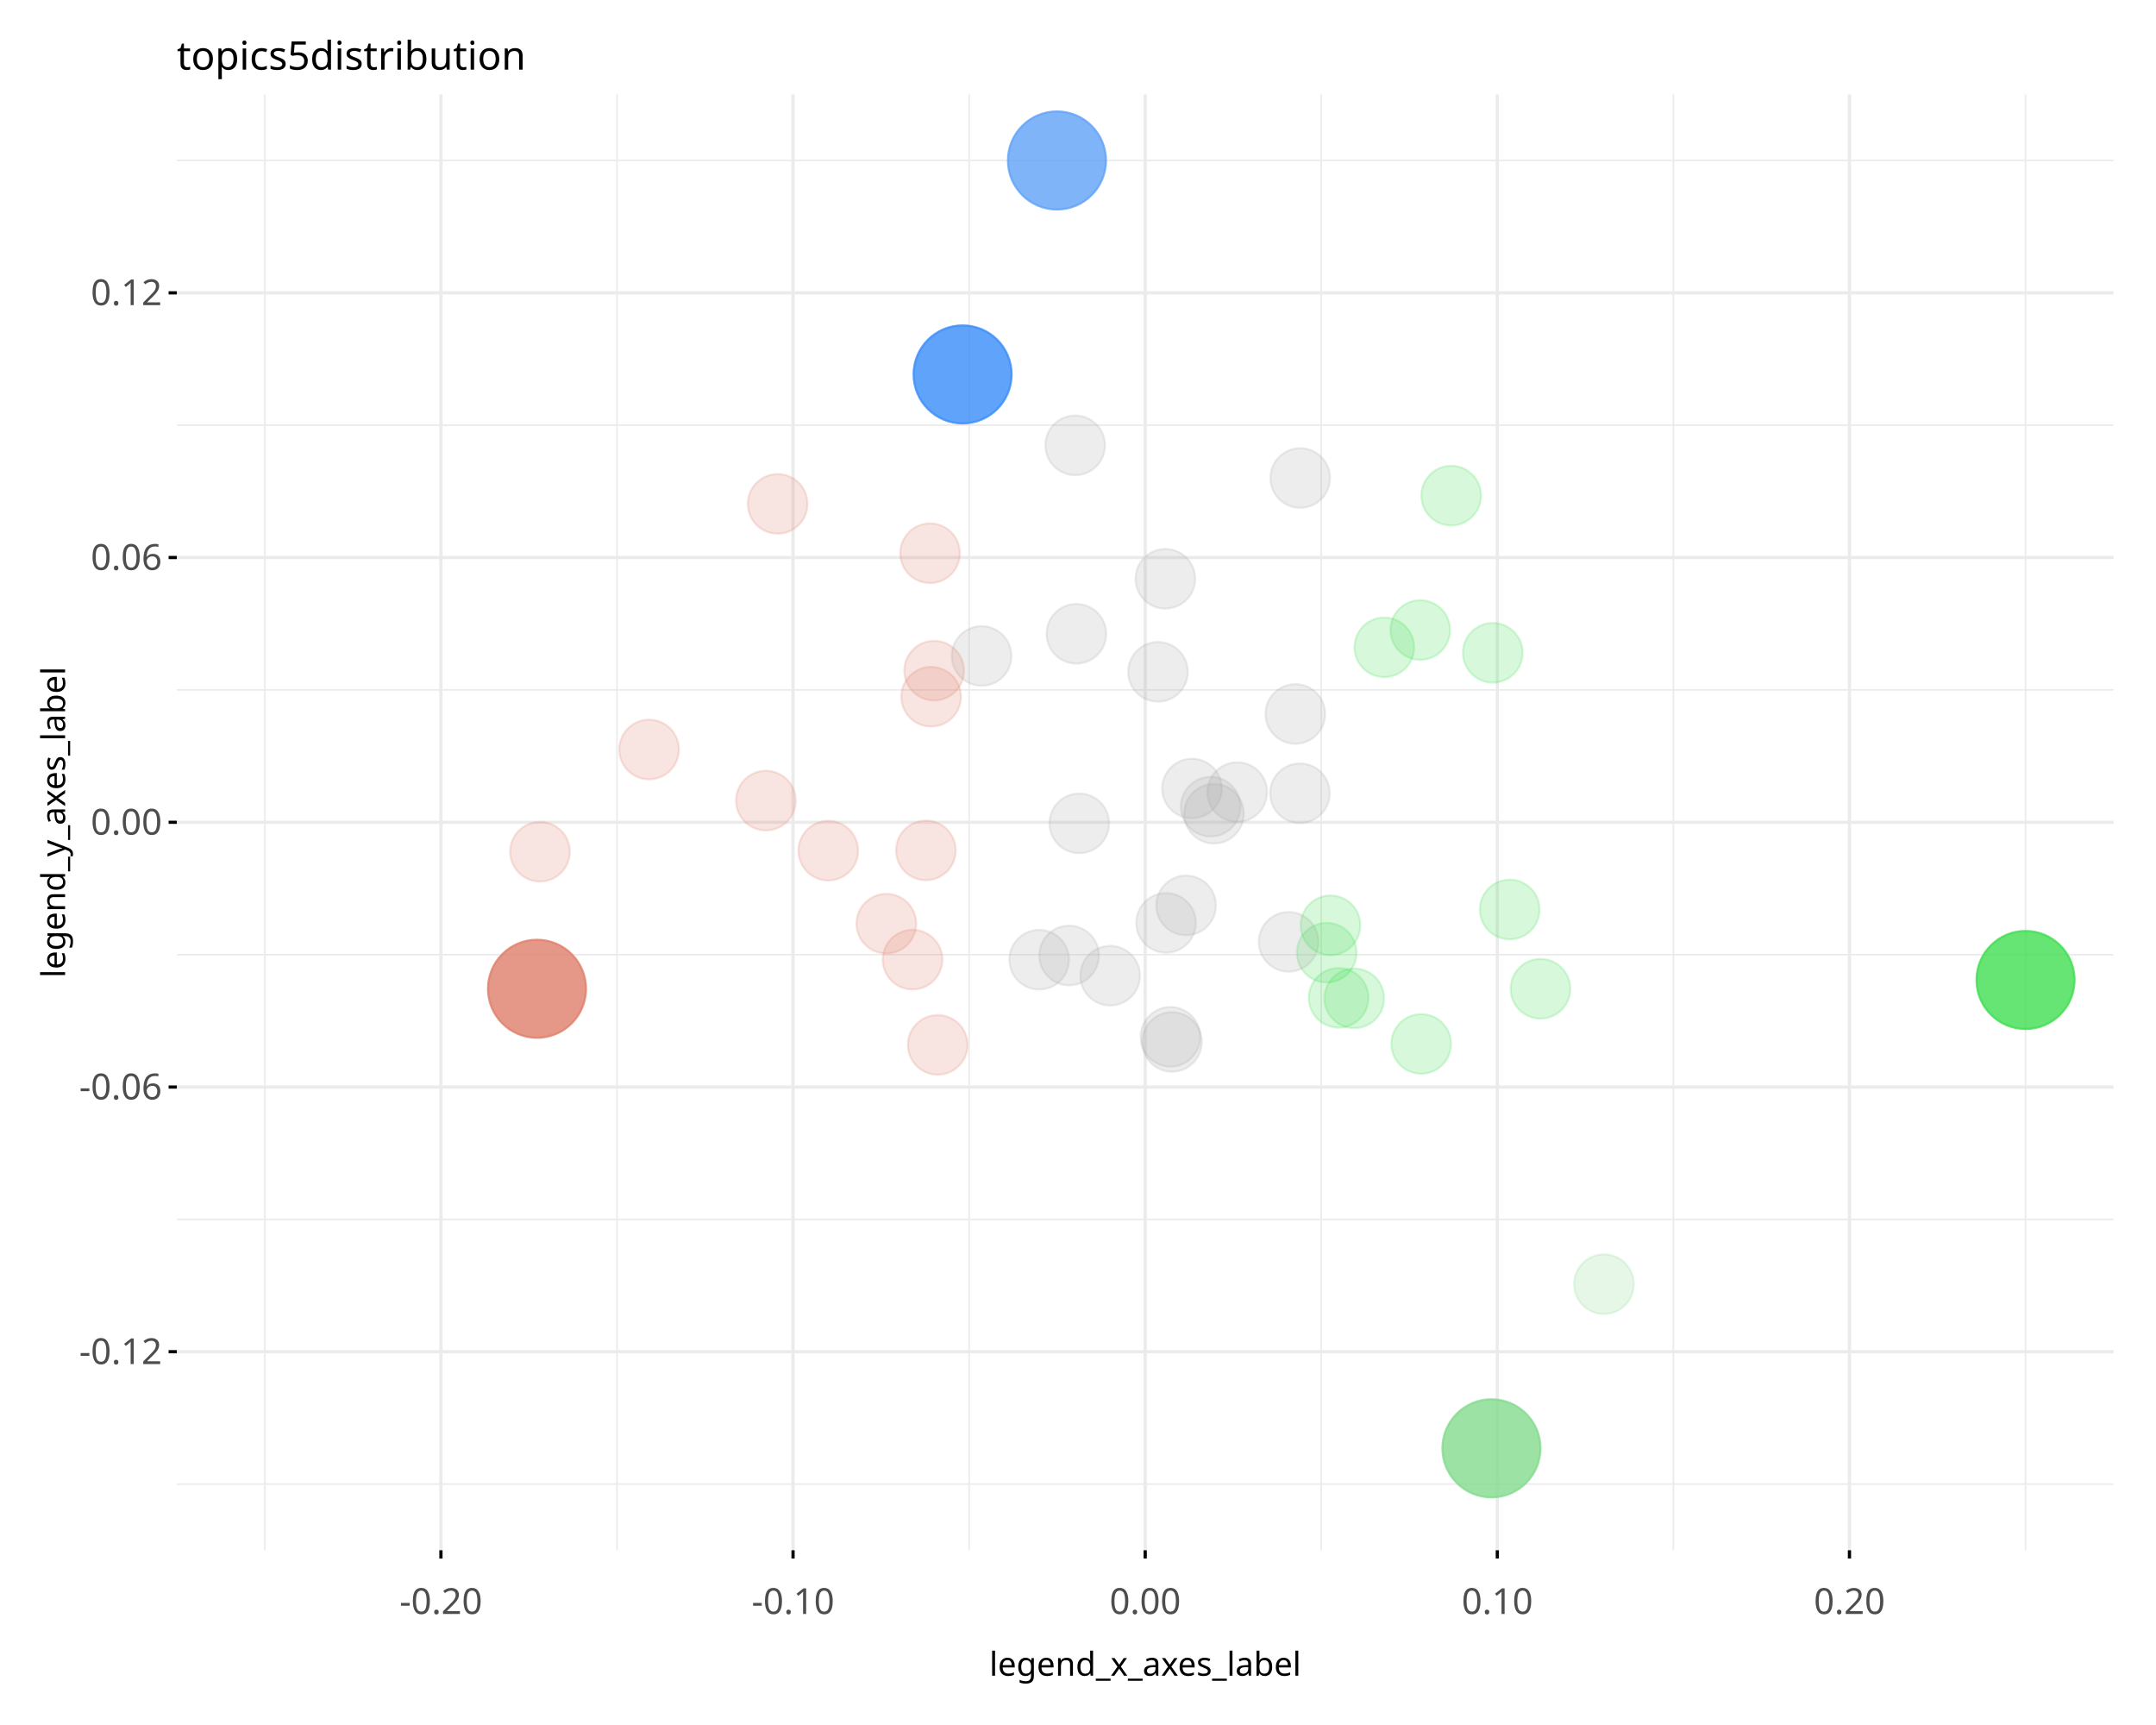
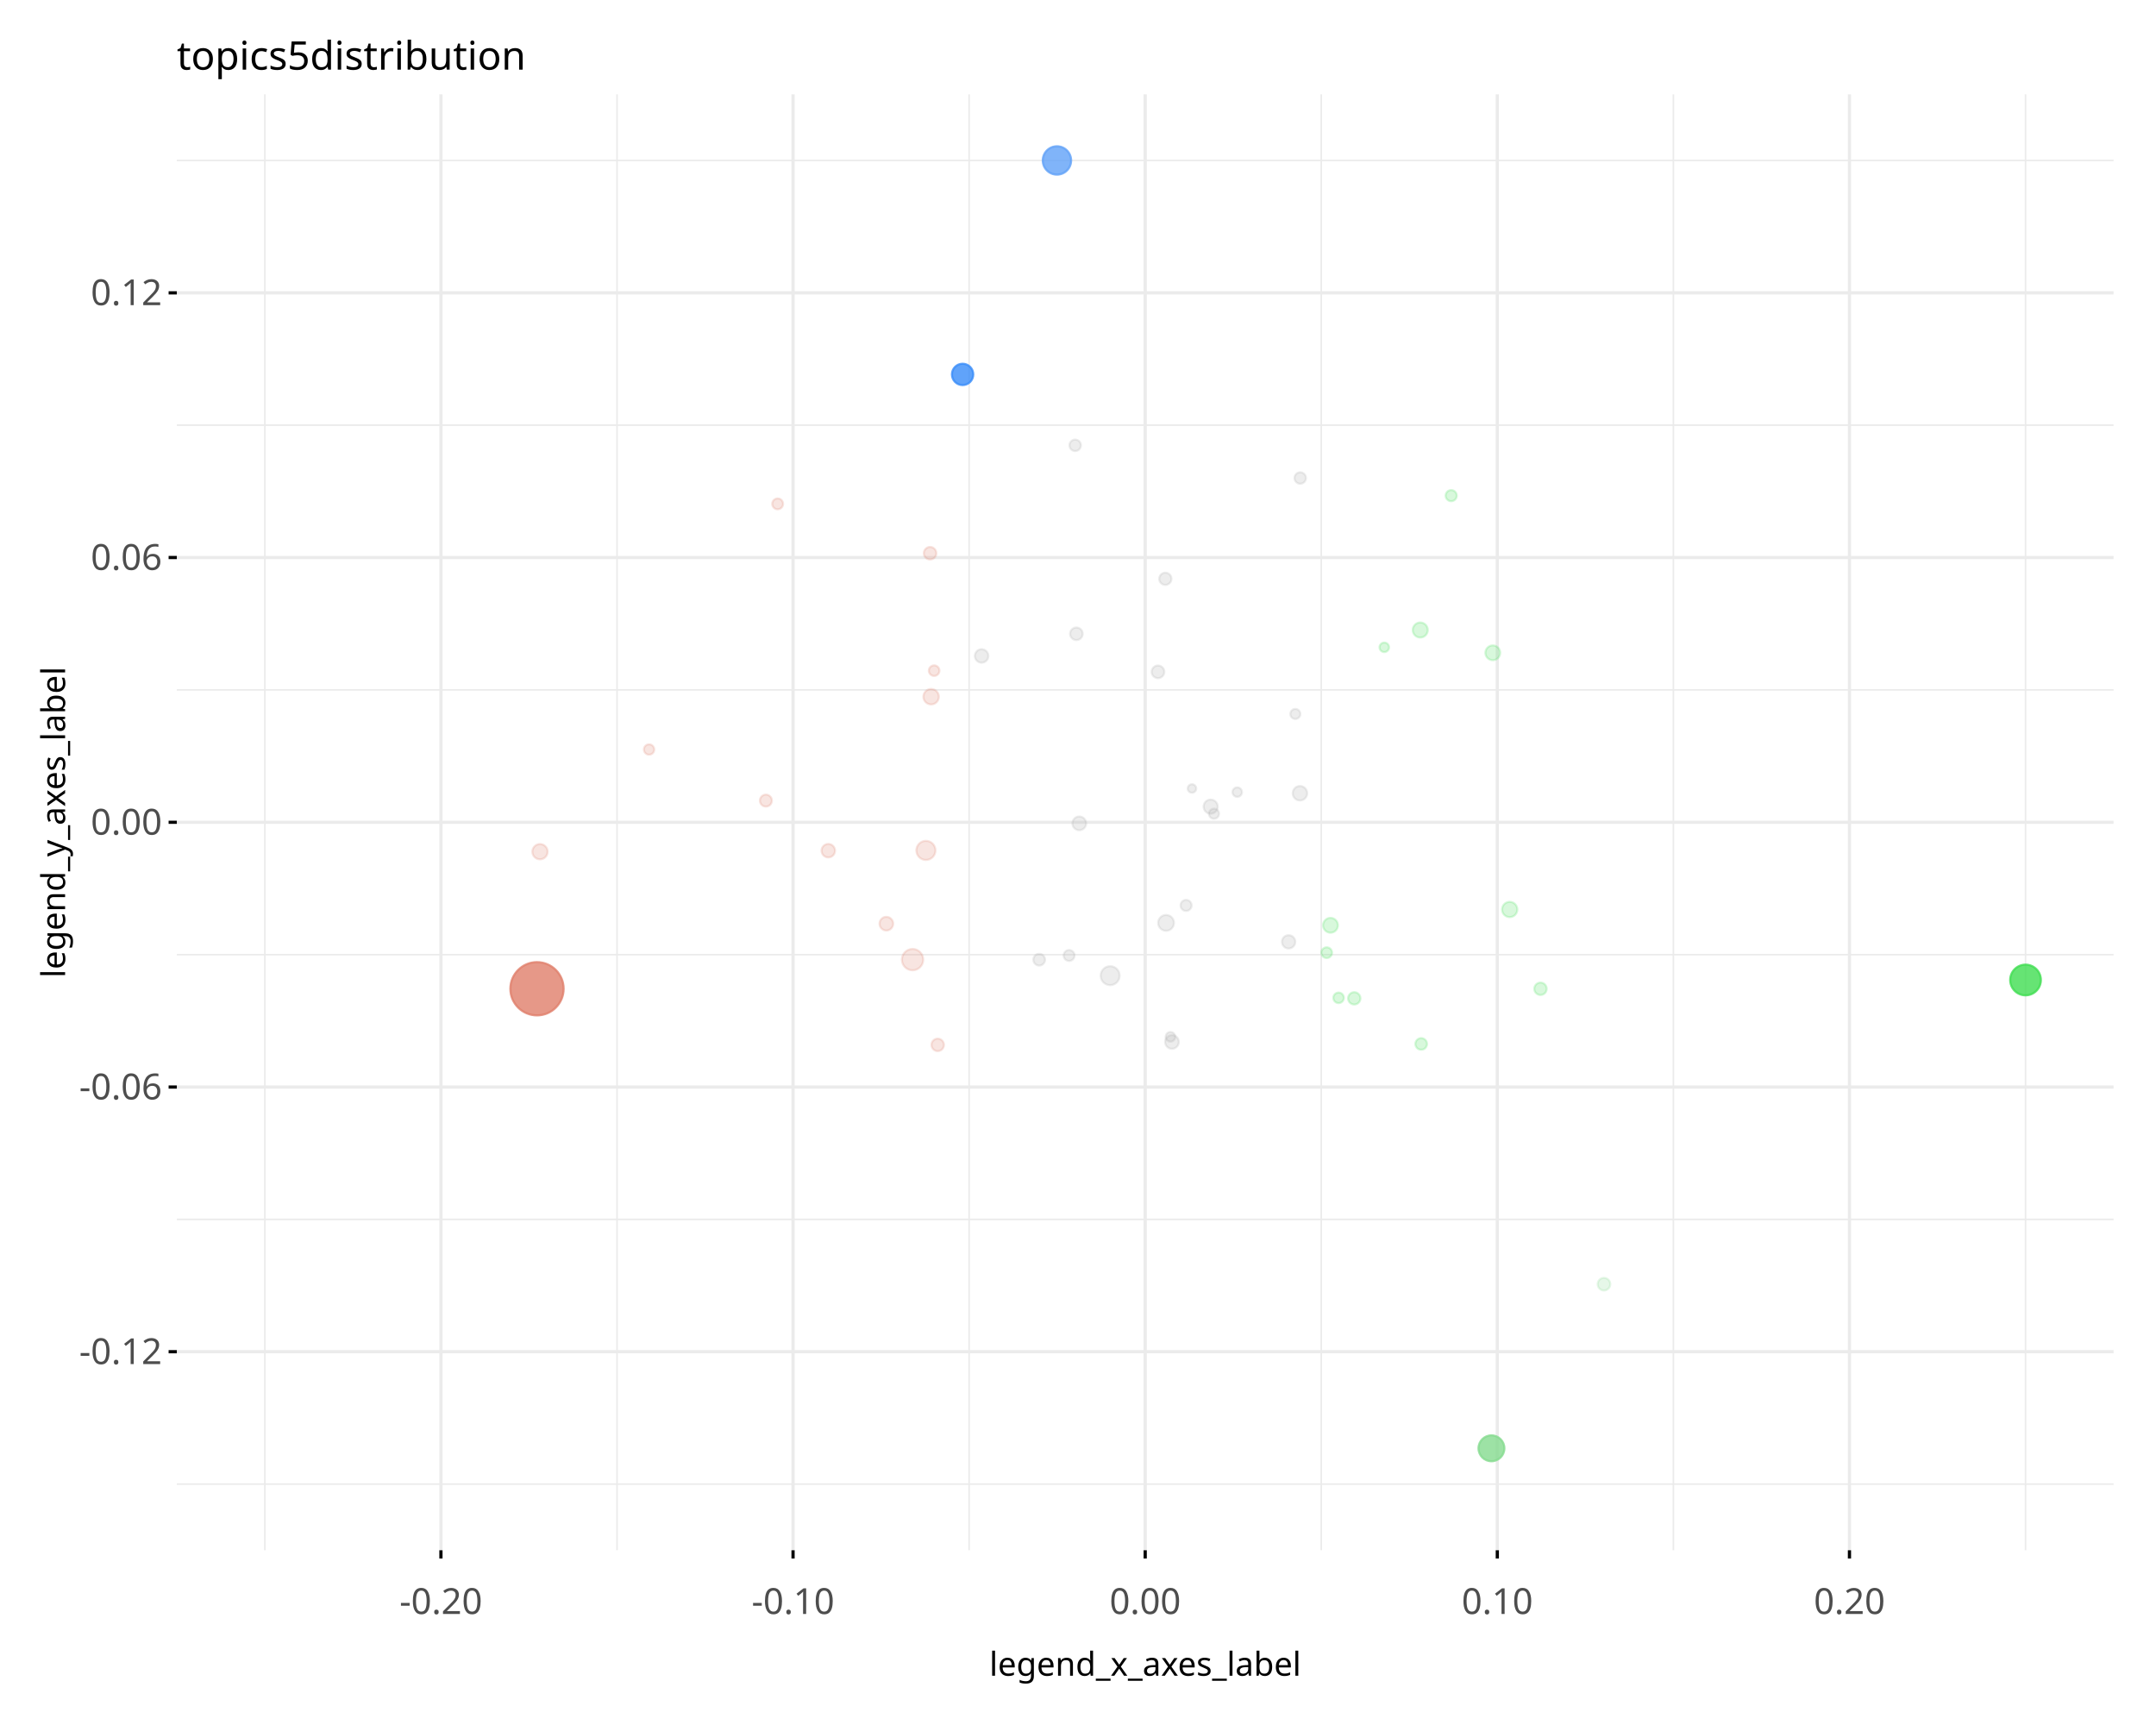
<svg xmlns="http://www.w3.org/2000/svg" class="svglite" data-engine-version="2.0" width="720.00pt" height="576.00pt" viewBox="0 0 720.00 576.00">
  <defs>
    <style type="text/css">
    .svglite line, .svglite polyline, .svglite polygon, .svglite path, .svglite rect, .svglite circle {
      fill: none;
      stroke: #000000;
      stroke-linecap: round;
      stroke-linejoin: round;
      stroke-miterlimit: 10.00;
    }
  </style>
  </defs>
  <rect width="100%" height="100%" style="stroke: none; fill: #FFFFFF;" />
  <defs>
    <clipPath id="cpMC4wMHw3MjAuMDB8MC4wMHw1NzYuMDA=">
      <rect x="0.00" y="0.00" width="720.00" height="576.00" />
    </clipPath>
  </defs>
  <g clip-path="url(#cpMC4wMHw3MjAuMDB8MC4wMHw1NzYuMDA=)">
    <polyline points="59.05,495.56 705.83,495.56 " style="stroke-width: 0.53; stroke: #EBEBEB; stroke-linecap: butt;" />
    <polyline points="59.05,407.17 705.83,407.17 " style="stroke-width: 0.53; stroke: #EBEBEB; stroke-linecap: butt;" />
    <polyline points="59.05,318.77 705.83,318.77 " style="stroke-width: 0.53; stroke: #EBEBEB; stroke-linecap: butt;" />
    <polyline points="59.05,230.37 705.83,230.37 " style="stroke-width: 0.53; stroke: #EBEBEB; stroke-linecap: butt;" />
    <polyline points="59.05,141.97 705.83,141.97 " style="stroke-width: 0.53; stroke: #EBEBEB; stroke-linecap: butt;" />
    <polyline points="59.05,53.58 705.83,53.58 " style="stroke-width: 0.53; stroke: #EBEBEB; stroke-linecap: butt;" />
    <polyline points="88.45,517.66 88.45,31.48 " style="stroke-width: 0.53; stroke: #EBEBEB; stroke-linecap: butt;" />
    <polyline points="206.05,517.66 206.05,31.48 " style="stroke-width: 0.53; stroke: #EBEBEB; stroke-linecap: butt;" />
    <polyline points="323.64,517.66 323.64,31.48 " style="stroke-width: 0.53; stroke: #EBEBEB; stroke-linecap: butt;" />
    <polyline points="441.24,517.66 441.24,31.48 " style="stroke-width: 0.53; stroke: #EBEBEB; stroke-linecap: butt;" />
    <polyline points="558.83,517.66 558.83,31.48 " style="stroke-width: 0.53; stroke: #EBEBEB; stroke-linecap: butt;" />
    <polyline points="676.43,517.66 676.43,31.48 " style="stroke-width: 0.53; stroke: #EBEBEB; stroke-linecap: butt;" />
    <polyline points="59.05,451.36 705.83,451.36 " style="stroke-width: 1.07; stroke: #EBEBEB; stroke-linecap: butt;" />
    <polyline points="59.05,362.97 705.83,362.97 " style="stroke-width: 1.07; stroke: #EBEBEB; stroke-linecap: butt;" />
    <polyline points="59.05,274.57 705.83,274.57 " style="stroke-width: 1.07; stroke: #EBEBEB; stroke-linecap: butt;" />
    <polyline points="59.05,186.17 705.83,186.17 " style="stroke-width: 1.07; stroke: #EBEBEB; stroke-linecap: butt;" />
    <polyline points="59.05,97.78 705.83,97.78 " style="stroke-width: 1.07; stroke: #EBEBEB; stroke-linecap: butt;" />
    <polyline points="147.25,517.66 147.25,31.48 " style="stroke-width: 1.07; stroke: #EBEBEB; stroke-linecap: butt;" />
    <polyline points="264.84,517.66 264.84,31.48 " style="stroke-width: 1.07; stroke: #EBEBEB; stroke-linecap: butt;" />
    <polyline points="382.44,517.66 382.44,31.48 " style="stroke-width: 1.07; stroke: #EBEBEB; stroke-linecap: butt;" />
    <polyline points="500.03,517.66 500.03,31.48 " style="stroke-width: 1.07; stroke: #EBEBEB; stroke-linecap: butt;" />
    <polyline points="617.63,517.66 617.63,31.48 " style="stroke-width: 1.07; stroke: #EBEBEB; stroke-linecap: butt;" />
-     <circle cx="413.18" cy="264.50" r="9.96" style="stroke-width: 0.71; stroke: #A9A9A9; stroke-opacity: 0.20; fill: #A9A9A9; fill-opacity: 0.20;" />
-     <circle cx="389.17" cy="193.27" r="9.96" style="stroke-width: 0.71; stroke: #A9A9A9; stroke-opacity: 0.20; fill: #A9A9A9; fill-opacity: 0.20;" />
-     <circle cx="310.95" cy="232.64" r="9.96" style="stroke-width: 0.71; stroke: #E07F6A; stroke-opacity: 0.20; fill: #E07F6A; fill-opacity: 0.20;" />
-     <circle cx="310.60" cy="184.73" r="9.96" style="stroke-width: 0.71; stroke: #E07F6A; stroke-opacity: 0.20; fill: #E07F6A; fill-opacity: 0.20;" />
-     <circle cx="474.30" cy="210.37" r="9.96" style="stroke-width: 0.71; stroke: #40DD52; stroke-opacity: 0.20; fill: #40DD52; fill-opacity: 0.20;" />
-     <circle cx="462.29" cy="216.15" r="9.96" style="stroke-width: 0.71; stroke: #40DD52; stroke-opacity: 0.20; fill: #40DD52; fill-opacity: 0.20;" />
-     <circle cx="327.81" cy="219.03" r="9.96" style="stroke-width: 0.71; stroke: #A9A9A9; stroke-opacity: 0.20; fill: #A9A9A9; fill-opacity: 0.20;" />
-     <circle cx="357.03" cy="319.05" r="9.96" style="stroke-width: 0.71; stroke: #A9A9A9; stroke-opacity: 0.20; fill: #A9A9A9; fill-opacity: 0.20;" />
-     <circle cx="443.05" cy="318.11" r="9.96" style="stroke-width: 0.71; stroke: #40DD52; stroke-opacity: 0.20; fill: #40DD52; fill-opacity: 0.20;" />
-     <circle cx="347.04" cy="320.46" r="9.96" style="stroke-width: 0.71; stroke: #A9A9A9; stroke-opacity: 0.20; fill: #A9A9A9; fill-opacity: 0.20;" />
-     <circle cx="430.34" cy="314.49" r="9.96" style="stroke-width: 0.71; stroke: #A9A9A9; stroke-opacity: 0.20; fill: #A9A9A9; fill-opacity: 0.20;" />
-     <circle cx="386.71" cy="224.34" r="9.96" style="stroke-width: 0.71; stroke: #A9A9A9; stroke-opacity: 0.20; fill: #A9A9A9; fill-opacity: 0.20;" />
-     <circle cx="444.32" cy="308.97" r="9.96" style="stroke-width: 0.71; stroke: #40DD52; stroke-opacity: 0.20; fill: #40DD52; fill-opacity: 0.20;" />
-     <circle cx="255.77" cy="267.33" r="9.96" style="stroke-width: 0.71; stroke: #E07F6A; stroke-opacity: 0.20; fill: #E07F6A; fill-opacity: 0.20;" />
-     <circle cx="498.52" cy="217.98" r="9.96" style="stroke-width: 0.71; stroke: #40DD52; stroke-opacity: 0.20; fill: #40DD52; fill-opacity: 0.20;" />
-     <circle cx="434.12" cy="264.88" r="9.96" style="stroke-width: 0.71; stroke: #A9A9A9; stroke-opacity: 0.20; fill: #A9A9A9; fill-opacity: 0.20;" />
-     <circle cx="360.43" cy="274.93" r="9.96" style="stroke-width: 0.71; stroke: #A9A9A9; stroke-opacity: 0.20; fill: #A9A9A9; fill-opacity: 0.20;" />
-     <circle cx="296.00" cy="308.43" r="9.96" style="stroke-width: 0.71; stroke: #E07F6A; stroke-opacity: 0.20; fill: #E07F6A; fill-opacity: 0.20;" />
-     <circle cx="405.41" cy="271.70" r="9.96" style="stroke-width: 0.71; stroke: #A9A9A9; stroke-opacity: 0.20; fill: #A9A9A9; fill-opacity: 0.20;" />
-     <circle cx="535.65" cy="428.80" r="9.96" style="stroke-width: 0.71; stroke: #85DB8E; stroke-opacity: 0.20; fill: #85DB8E; fill-opacity: 0.20;" />
-     <circle cx="484.63" cy="165.50" r="9.96" style="stroke-width: 0.71; stroke: #40DD52; stroke-opacity: 0.20; fill: #40DD52; fill-opacity: 0.20;" />
-     <circle cx="313.15" cy="348.90" r="9.96" style="stroke-width: 0.71; stroke: #E07F6A; stroke-opacity: 0.20; fill: #E07F6A; fill-opacity: 0.20;" />
-     <circle cx="276.61" cy="284.05" r="9.96" style="stroke-width: 0.71; stroke: #E07F6A; stroke-opacity: 0.20; fill: #E07F6A; fill-opacity: 0.20;" />
-     <circle cx="311.96" cy="223.94" r="9.96" style="stroke-width: 0.71; stroke: #E07F6A; stroke-opacity: 0.20; fill: #E07F6A; fill-opacity: 0.20;" />
-     <circle cx="404.31" cy="269.35" r="9.96" style="stroke-width: 0.71; stroke: #A9A9A9; stroke-opacity: 0.20; fill: #A9A9A9; fill-opacity: 0.20;" />
-     <circle cx="304.75" cy="320.43" r="9.96" style="stroke-width: 0.71; stroke: #E07F6A; stroke-opacity: 0.20; fill: #E07F6A; fill-opacity: 0.20;" />
-     <circle cx="216.76" cy="250.27" r="9.96" style="stroke-width: 0.71; stroke: #E07F6A; stroke-opacity: 0.20; fill: #E07F6A; fill-opacity: 0.20;" />
-     <circle cx="504.17" cy="303.69" r="9.96" style="stroke-width: 0.71; stroke: #40DD52; stroke-opacity: 0.20; fill: #40DD52; fill-opacity: 0.20;" />
-     <circle cx="434.21" cy="159.62" r="9.96" style="stroke-width: 0.71; stroke: #A9A9A9; stroke-opacity: 0.20; fill: #A9A9A9; fill-opacity: 0.20;" />
-     <circle cx="259.70" cy="168.25" r="9.96" style="stroke-width: 0.71; stroke: #E07F6A; stroke-opacity: 0.20; fill: #E07F6A; fill-opacity: 0.20;" />
-     <circle cx="389.41" cy="308.16" r="9.96" style="stroke-width: 0.71; stroke: #A9A9A9; stroke-opacity: 0.20; fill: #A9A9A9; fill-opacity: 0.20;" />
-     <circle cx="370.74" cy="325.79" r="9.96" style="stroke-width: 0.71; stroke: #A9A9A9; stroke-opacity: 0.20; fill: #A9A9A9; fill-opacity: 0.20;" />
-     <circle cx="452.26" cy="333.36" r="9.96" style="stroke-width: 0.71; stroke: #40DD52; stroke-opacity: 0.20; fill: #40DD52; fill-opacity: 0.20;" />
-     <circle cx="432.58" cy="238.40" r="9.96" style="stroke-width: 0.71; stroke: #A9A9A9; stroke-opacity: 0.20; fill: #A9A9A9; fill-opacity: 0.20;" />
-     <circle cx="514.45" cy="330.17" r="9.96" style="stroke-width: 0.71; stroke: #40DD52; stroke-opacity: 0.20; fill: #40DD52; fill-opacity: 0.20;" />
-     <circle cx="398.06" cy="263.29" r="9.96" style="stroke-width: 0.71; stroke: #A9A9A9; stroke-opacity: 0.20; fill: #A9A9A9; fill-opacity: 0.20;" />
-     <circle cx="447.03" cy="333.19" r="9.96" style="stroke-width: 0.71; stroke: #40DD52; stroke-opacity: 0.20; fill: #40DD52; fill-opacity: 0.20;" />
-     <circle cx="180.33" cy="284.39" r="9.96" style="stroke-width: 0.71; stroke: #E07F6A; stroke-opacity: 0.20; fill: #E07F6A; fill-opacity: 0.20;" />
-     <circle cx="474.61" cy="348.58" r="9.96" style="stroke-width: 0.71; stroke: #40DD52; stroke-opacity: 0.20; fill: #40DD52; fill-opacity: 0.20;" />
-     <circle cx="390.88" cy="346.21" r="9.96" style="stroke-width: 0.71; stroke: #A9A9A9; stroke-opacity: 0.20; fill: #A9A9A9; fill-opacity: 0.20;" />
-     <circle cx="359.06" cy="148.70" r="9.96" style="stroke-width: 0.71; stroke: #A9A9A9; stroke-opacity: 0.20; fill: #A9A9A9; fill-opacity: 0.20;" />
-     <circle cx="309.21" cy="283.96" r="9.96" style="stroke-width: 0.71; stroke: #E07F6A; stroke-opacity: 0.20; fill: #E07F6A; fill-opacity: 0.20;" />
-     <circle cx="391.38" cy="347.91" r="9.96" style="stroke-width: 0.71; stroke: #A9A9A9; stroke-opacity: 0.20; fill: #A9A9A9; fill-opacity: 0.20;" />
-     <circle cx="359.46" cy="211.63" r="9.96" style="stroke-width: 0.71; stroke: #A9A9A9; stroke-opacity: 0.20; fill: #A9A9A9; fill-opacity: 0.20;" />
-     <circle cx="396.10" cy="302.33" r="9.96" style="stroke-width: 0.71; stroke: #A9A9A9; stroke-opacity: 0.20; fill: #A9A9A9; fill-opacity: 0.20;" />
-     <circle cx="321.46" cy="125.02" r="16.36" style="stroke-width: 0.71; stroke: #398CF9; stroke-opacity: 0.80; fill: #398CF9; fill-opacity: 0.80;" />
-     <circle cx="352.97" cy="53.58" r="16.36" style="stroke-width: 0.71; stroke: #60A1F7; stroke-opacity: 0.80; fill: #60A1F7; fill-opacity: 0.80;" />
-     <circle cx="179.33" cy="330.16" r="16.36" style="stroke-width: 0.71; stroke: #E07F6A; stroke-opacity: 0.80; fill: #E07F6A; fill-opacity: 0.80;" />
-     <circle cx="676.43" cy="327.23" r="16.36" style="stroke-width: 0.71; stroke: #40DD52; stroke-opacity: 0.80; fill: #40DD52; fill-opacity: 0.80;" />
-     <circle cx="498.07" cy="483.61" r="16.36" style="stroke-width: 0.71; stroke: #85DB8E; stroke-opacity: 0.80; fill: #85DB8E; fill-opacity: 0.80;" />
+     <circle cx="413.18" cy="264.50" r="1.58" style="stroke-width: 0.71; stroke: #A9A9A9; stroke-opacity: 0.20; fill: #A9A9A9; fill-opacity: 0.20;" />
+     <circle cx="389.17" cy="193.27" r="2.04" style="stroke-width: 0.71; stroke: #A9A9A9; stroke-opacity: 0.20; fill: #A9A9A9; fill-opacity: 0.20;" />
+     <circle cx="310.95" cy="232.64" r="2.58" style="stroke-width: 0.71; stroke: #E07F6A; stroke-opacity: 0.20; fill: #E07F6A; fill-opacity: 0.20;" />
+     <circle cx="310.60" cy="184.73" r="2.09" style="stroke-width: 0.71; stroke: #E07F6A; stroke-opacity: 0.20; fill: #E07F6A; fill-opacity: 0.20;" />
+     <circle cx="474.30" cy="210.37" r="2.51" style="stroke-width: 0.71; stroke: #40DD52; stroke-opacity: 0.20; fill: #40DD52; fill-opacity: 0.20;" />
+     <circle cx="462.29" cy="216.15" r="1.59" style="stroke-width: 0.71; stroke: #40DD52; stroke-opacity: 0.20; fill: #40DD52; fill-opacity: 0.20;" />
+     <circle cx="327.81" cy="219.03" r="2.25" style="stroke-width: 0.71; stroke: #A9A9A9; stroke-opacity: 0.20; fill: #A9A9A9; fill-opacity: 0.20;" />
+     <circle cx="357.03" cy="319.05" r="1.82" style="stroke-width: 0.71; stroke: #A9A9A9; stroke-opacity: 0.20; fill: #A9A9A9; fill-opacity: 0.20;" />
+     <circle cx="443.05" cy="318.11" r="1.79" style="stroke-width: 0.71; stroke: #40DD52; stroke-opacity: 0.20; fill: #40DD52; fill-opacity: 0.20;" />
+     <circle cx="347.04" cy="320.46" r="1.95" style="stroke-width: 0.71; stroke: #A9A9A9; stroke-opacity: 0.20; fill: #A9A9A9; fill-opacity: 0.20;" />
+     <circle cx="430.34" cy="314.49" r="2.22" style="stroke-width: 0.71; stroke: #A9A9A9; stroke-opacity: 0.20; fill: #A9A9A9; fill-opacity: 0.20;" />
+     <circle cx="386.71" cy="224.34" r="2.11" style="stroke-width: 0.71; stroke: #A9A9A9; stroke-opacity: 0.20; fill: #A9A9A9; fill-opacity: 0.20;" />
+     <circle cx="444.32" cy="308.97" r="2.48" style="stroke-width: 0.71; stroke: #40DD52; stroke-opacity: 0.20; fill: #40DD52; fill-opacity: 0.20;" />
+     <circle cx="255.77" cy="267.33" r="2.00" style="stroke-width: 0.71; stroke: #E07F6A; stroke-opacity: 0.20; fill: #E07F6A; fill-opacity: 0.20;" />
+     <circle cx="498.52" cy="217.98" r="2.47" style="stroke-width: 0.71; stroke: #40DD52; stroke-opacity: 0.20; fill: #40DD52; fill-opacity: 0.20;" />
+     <circle cx="434.12" cy="264.88" r="2.41" style="stroke-width: 0.71; stroke: #A9A9A9; stroke-opacity: 0.20; fill: #A9A9A9; fill-opacity: 0.20;" />
+     <circle cx="360.43" cy="274.93" r="2.29" style="stroke-width: 0.71; stroke: #A9A9A9; stroke-opacity: 0.20; fill: #A9A9A9; fill-opacity: 0.20;" />
+     <circle cx="296.00" cy="308.43" r="2.28" style="stroke-width: 0.71; stroke: #E07F6A; stroke-opacity: 0.20; fill: #E07F6A; fill-opacity: 0.20;" />
+     <circle cx="405.41" cy="271.70" r="1.69" style="stroke-width: 0.71; stroke: #A9A9A9; stroke-opacity: 0.20; fill: #A9A9A9; fill-opacity: 0.20;" />
+     <circle cx="535.65" cy="428.80" r="2.10" style="stroke-width: 0.71; stroke: #85DB8E; stroke-opacity: 0.20; fill: #85DB8E; fill-opacity: 0.20;" />
+     <circle cx="484.63" cy="165.50" r="1.86" style="stroke-width: 0.71; stroke: #40DD52; stroke-opacity: 0.20; fill: #40DD52; fill-opacity: 0.20;" />
+     <circle cx="313.15" cy="348.90" r="2.08" style="stroke-width: 0.71; stroke: #E07F6A; stroke-opacity: 0.20; fill: #E07F6A; fill-opacity: 0.20;" />
+     <circle cx="276.61" cy="284.05" r="2.25" style="stroke-width: 0.71; stroke: #E07F6A; stroke-opacity: 0.20; fill: #E07F6A; fill-opacity: 0.20;" />
+     <circle cx="311.96" cy="223.94" r="1.77" style="stroke-width: 0.71; stroke: #E07F6A; stroke-opacity: 0.20; fill: #E07F6A; fill-opacity: 0.20;" />
+     <circle cx="404.31" cy="269.35" r="2.36" style="stroke-width: 0.71; stroke: #A9A9A9; stroke-opacity: 0.20; fill: #A9A9A9; fill-opacity: 0.20;" />
+     <circle cx="304.75" cy="320.43" r="3.56" style="stroke-width: 0.71; stroke: #E07F6A; stroke-opacity: 0.20; fill: #E07F6A; fill-opacity: 0.20;" />
+     <circle cx="216.76" cy="250.27" r="1.73" style="stroke-width: 0.71; stroke: #E07F6A; stroke-opacity: 0.20; fill: #E07F6A; fill-opacity: 0.20;" />
+     <circle cx="504.17" cy="303.69" r="2.55" style="stroke-width: 0.71; stroke: #40DD52; stroke-opacity: 0.20; fill: #40DD52; fill-opacity: 0.20;" />
+     <circle cx="434.21" cy="159.62" r="1.91" style="stroke-width: 0.71; stroke: #A9A9A9; stroke-opacity: 0.20; fill: #A9A9A9; fill-opacity: 0.20;" />
+     <circle cx="259.70" cy="168.25" r="1.81" style="stroke-width: 0.71; stroke: #E07F6A; stroke-opacity: 0.20; fill: #E07F6A; fill-opacity: 0.20;" />
+     <circle cx="389.41" cy="308.16" r="2.64" style="stroke-width: 0.71; stroke: #A9A9A9; stroke-opacity: 0.20; fill: #A9A9A9; fill-opacity: 0.20;" />
+     <circle cx="370.74" cy="325.79" r="3.16" style="stroke-width: 0.71; stroke: #A9A9A9; stroke-opacity: 0.20; fill: #A9A9A9; fill-opacity: 0.20;" />
+     <circle cx="452.26" cy="333.36" r="2.06" style="stroke-width: 0.71; stroke: #40DD52; stroke-opacity: 0.20; fill: #40DD52; fill-opacity: 0.20;" />
+     <circle cx="432.58" cy="238.40" r="1.67" style="stroke-width: 0.71; stroke: #A9A9A9; stroke-opacity: 0.20; fill: #A9A9A9; fill-opacity: 0.20;" />
+     <circle cx="514.45" cy="330.17" r="2.07" style="stroke-width: 0.71; stroke: #40DD52; stroke-opacity: 0.20; fill: #40DD52; fill-opacity: 0.20;" />
+     <circle cx="398.06" cy="263.29" r="1.42" style="stroke-width: 0.71; stroke: #A9A9A9; stroke-opacity: 0.20; fill: #A9A9A9; fill-opacity: 0.20;" />
+     <circle cx="447.03" cy="333.19" r="1.76" style="stroke-width: 0.71; stroke: #40DD52; stroke-opacity: 0.20; fill: #40DD52; fill-opacity: 0.20;" />
+     <circle cx="180.33" cy="284.39" r="2.55" style="stroke-width: 0.71; stroke: #E07F6A; stroke-opacity: 0.20; fill: #E07F6A; fill-opacity: 0.20;" />
+     <circle cx="474.61" cy="348.58" r="1.94" style="stroke-width: 0.71; stroke: #40DD52; stroke-opacity: 0.20; fill: #40DD52; fill-opacity: 0.20;" />
+     <circle cx="390.88" cy="346.21" r="1.61" style="stroke-width: 0.71; stroke: #A9A9A9; stroke-opacity: 0.20; fill: #A9A9A9; fill-opacity: 0.20;" />
+     <circle cx="359.06" cy="148.70" r="1.91" style="stroke-width: 0.71; stroke: #A9A9A9; stroke-opacity: 0.20; fill: #A9A9A9; fill-opacity: 0.20;" />
+     <circle cx="309.21" cy="283.96" r="3.19" style="stroke-width: 0.71; stroke: #E07F6A; stroke-opacity: 0.20; fill: #E07F6A; fill-opacity: 0.20;" />
+     <circle cx="391.38" cy="347.91" r="2.29" style="stroke-width: 0.71; stroke: #A9A9A9; stroke-opacity: 0.20; fill: #A9A9A9; fill-opacity: 0.20;" />
+     <circle cx="359.46" cy="211.63" r="2.10" style="stroke-width: 0.71; stroke: #A9A9A9; stroke-opacity: 0.20; fill: #A9A9A9; fill-opacity: 0.20;" />
+     <circle cx="396.10" cy="302.33" r="1.84" style="stroke-width: 0.71; stroke: #A9A9A9; stroke-opacity: 0.20; fill: #A9A9A9; fill-opacity: 0.20;" />
+     <circle cx="321.46" cy="125.02" r="3.56" style="stroke-width: 0.71; stroke: #398CF9; stroke-opacity: 0.80; fill: #398CF9; fill-opacity: 0.80;" />
+     <circle cx="352.97" cy="53.58" r="4.73" style="stroke-width: 0.71; stroke: #60A1F7; stroke-opacity: 0.80; fill: #60A1F7; fill-opacity: 0.80;" />
+     <circle cx="179.33" cy="330.16" r="8.89" style="stroke-width: 0.71; stroke: #E07F6A; stroke-opacity: 0.80; fill: #E07F6A; fill-opacity: 0.80;" />
+     <circle cx="676.43" cy="327.23" r="5.12" style="stroke-width: 0.71; stroke: #40DD52; stroke-opacity: 0.80; fill: #40DD52; fill-opacity: 0.80;" />
+     <circle cx="498.07" cy="483.61" r="4.32" style="stroke-width: 0.71; stroke: #85DB8E; stroke-opacity: 0.80; fill: #85DB8E; fill-opacity: 0.80;" />
    <text x="54.12" y="455.49" text-anchor="end" style="font-size: 12.00px; fill: #4D4D4D; font-family: sans;" textLength="27.35px" lengthAdjust="spacingAndGlyphs">-0.12</text>
    <text x="54.12" y="367.10" text-anchor="end" style="font-size: 12.00px; fill: #4D4D4D; font-family: sans;" textLength="27.35px" lengthAdjust="spacingAndGlyphs">-0.06</text>
    <text x="54.12" y="278.70" text-anchor="end" style="font-size: 12.00px; fill: #4D4D4D; font-family: sans;" textLength="23.36px" lengthAdjust="spacingAndGlyphs">0.00</text>
    <text x="54.12" y="190.30" text-anchor="end" style="font-size: 12.00px; fill: #4D4D4D; font-family: sans;" textLength="23.36px" lengthAdjust="spacingAndGlyphs">0.06</text>
    <text x="54.12" y="101.90" text-anchor="end" style="font-size: 12.00px; fill: #4D4D4D; font-family: sans;" textLength="23.36px" lengthAdjust="spacingAndGlyphs">0.12</text>
    <polyline points="56.31,451.36 59.05,451.36 " style="stroke-width: 1.07; stroke-linecap: butt;" />
    <polyline points="56.31,362.97 59.05,362.97 " style="stroke-width: 1.07; stroke-linecap: butt;" />
    <polyline points="56.31,274.57 59.05,274.57 " style="stroke-width: 1.07; stroke-linecap: butt;" />
    <polyline points="56.31,186.17 59.05,186.17 " style="stroke-width: 1.07; stroke-linecap: butt;" />
    <polyline points="56.31,97.78 59.05,97.78 " style="stroke-width: 1.07; stroke-linecap: butt;" />
    <polyline points="147.25,520.40 147.25,517.66 " style="stroke-width: 1.07; stroke-linecap: butt;" />
    <polyline points="264.84,520.40 264.84,517.66 " style="stroke-width: 1.07; stroke-linecap: butt;" />
    <polyline points="382.44,520.40 382.44,517.66 " style="stroke-width: 1.07; stroke-linecap: butt;" />
    <polyline points="500.03,520.40 500.03,517.66 " style="stroke-width: 1.07; stroke-linecap: butt;" />
    <polyline points="617.63,520.40 617.63,517.66 " style="stroke-width: 1.07; stroke-linecap: butt;" />
    <text x="147.25" y="538.92" text-anchor="middle" style="font-size: 12.00px; fill: #4D4D4D; font-family: sans;" textLength="27.35px" lengthAdjust="spacingAndGlyphs">-0.20</text>
    <text x="264.84" y="538.92" text-anchor="middle" style="font-size: 12.00px; fill: #4D4D4D; font-family: sans;" textLength="27.35px" lengthAdjust="spacingAndGlyphs">-0.10</text>
    <text x="382.44" y="538.92" text-anchor="middle" style="font-size: 12.00px; fill: #4D4D4D; font-family: sans;" textLength="23.36px" lengthAdjust="spacingAndGlyphs">0.00</text>
    <text x="500.03" y="538.92" text-anchor="middle" style="font-size: 12.00px; fill: #4D4D4D; font-family: sans;" textLength="23.36px" lengthAdjust="spacingAndGlyphs">0.10</text>
    <text x="617.63" y="538.92" text-anchor="middle" style="font-size: 12.00px; fill: #4D4D4D; font-family: sans;" textLength="23.36px" lengthAdjust="spacingAndGlyphs">0.20</text>
    <text x="382.44" y="559.54" text-anchor="middle" style="font-size: 11.00px; font-family: sans;" textLength="103.38px" lengthAdjust="spacingAndGlyphs">legend_x_axes_label</text>
    <text transform="translate(21.74,274.57) rotate(-90)" text-anchor="middle" style="font-size: 11.00px; font-family: sans;" textLength="103.38px" lengthAdjust="spacingAndGlyphs">legend_y_axes_label</text>
    <text x="59.05" y="23.26" style="font-size: 13.20px; font-family: sans;" textLength="105.67px" lengthAdjust="spacingAndGlyphs">topics5distribution</text>
  </g>
</svg>
